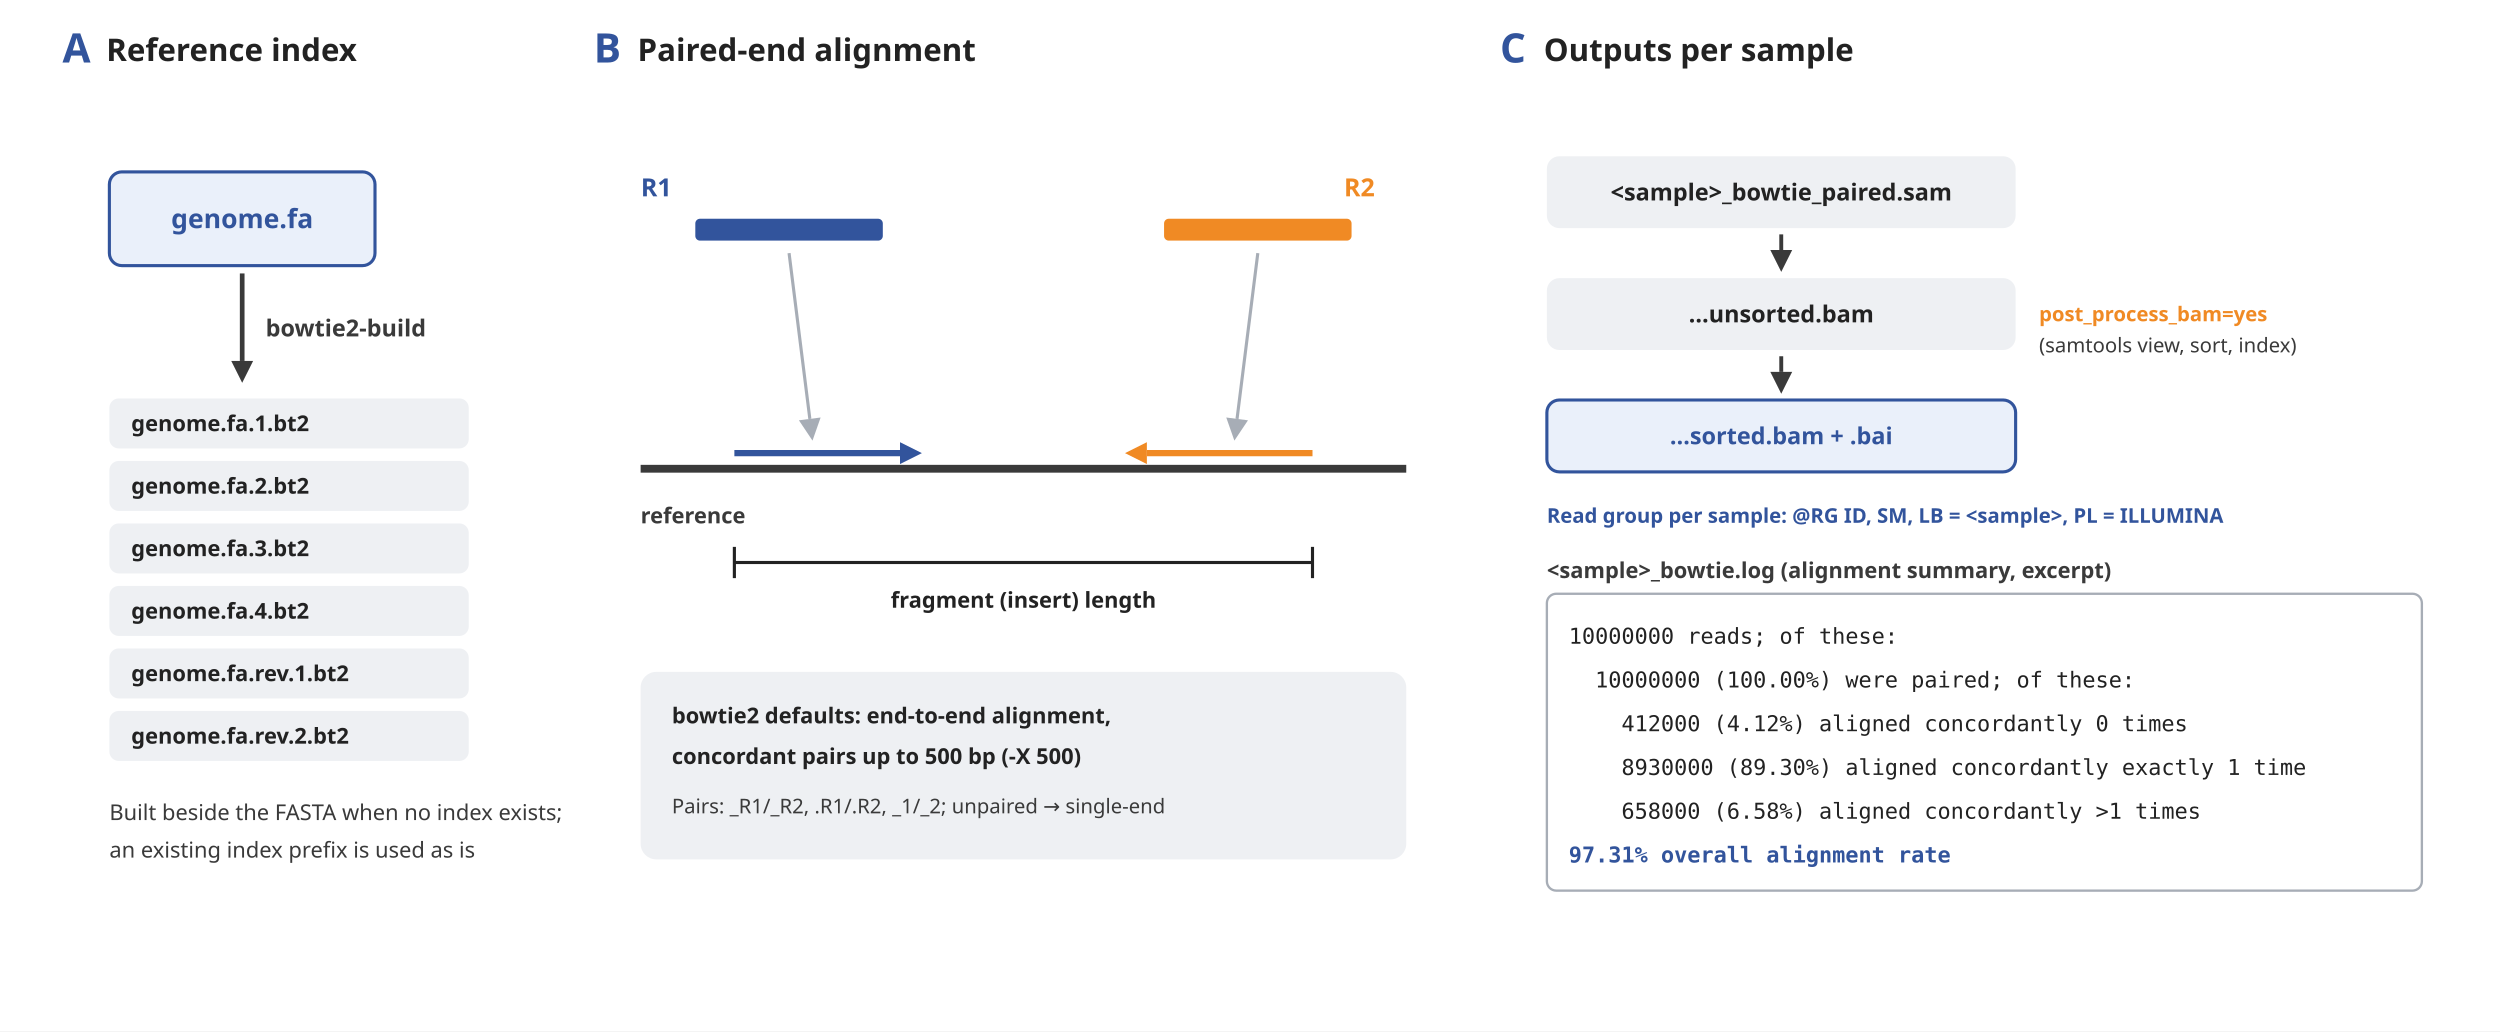
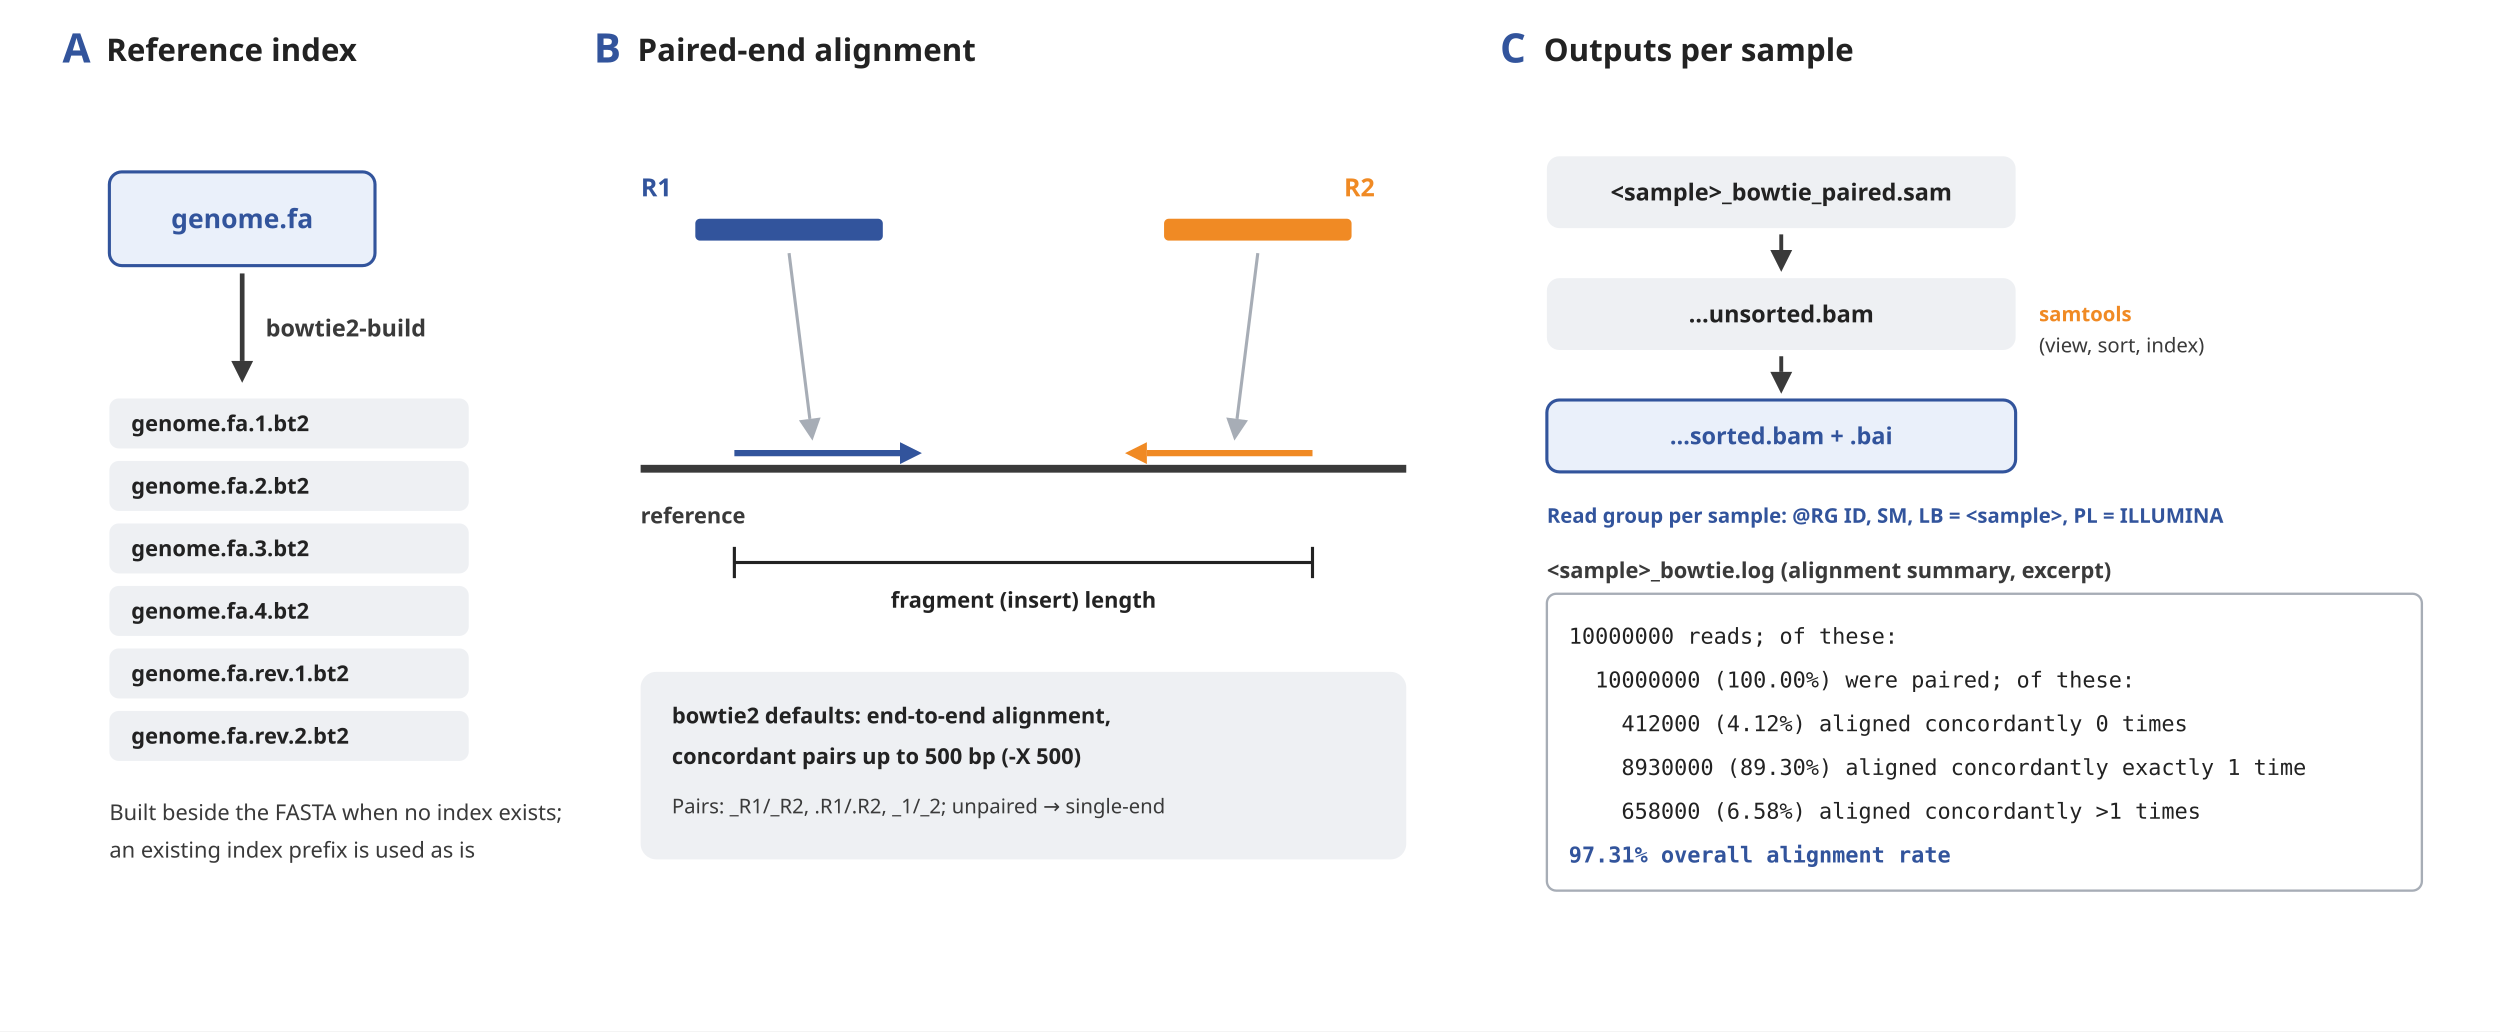
<svg xmlns="http://www.w3.org/2000/svg" width="1600" height="660" viewBox="0 0 1600 660">
  <rect width="1600" height="660" fill="#FFFFFF" />
  <text x="40" y="40" font-family="Pretendard, sans-serif" font-size="26" font-weight="800" fill="#32549C">A</text>
  <text x="68.0" y="32.0" font-family="Pretendard, sans-serif" font-size="20" font-weight="700" fill="#222222" text-anchor="start" dominant-baseline="middle">Reference index</text>
  <rect x="70.0" y="110.0" width="170.0" height="60.0" rx="8" fill="#EAF0FA" stroke="#32549C" stroke-width="2" opacity="1" />
  <text x="155.0" y="140.0" font-family="Pretendard, sans-serif" font-size="17" font-weight="700" fill="#32549C" text-anchor="middle" dominant-baseline="middle">genome.fa</text>
  <line x1="155.0" y1="175.0" x2="155.0" y2="231.0" stroke="#3A3A3A" stroke-width="3" />
  <path d="M155.0,245.0 L162.0,231.0 L148.0,231.0 Z" fill="#3A3A3A" />
  <text x="170.0" y="210.0" font-family="Pretendard, sans-serif" font-size="15" font-weight="700" fill="#3A3A3A" text-anchor="start" dominant-baseline="middle">bowtie2-build</text>
  <rect x="70.0" y="255.0" width="230.0" height="32.0" rx="6" fill="#EEF0F3" opacity="1" />
  <text x="84.0" y="271.0" font-family="Pretendard, sans-serif" font-size="14" font-weight="600" fill="#222222" text-anchor="start" dominant-baseline="middle">genome.fa.1.bt2</text>
  <rect x="70.0" y="295.0" width="230.0" height="32.0" rx="6" fill="#EEF0F3" opacity="1" />
  <text x="84.0" y="311.0" font-family="Pretendard, sans-serif" font-size="14" font-weight="600" fill="#222222" text-anchor="start" dominant-baseline="middle">genome.fa.2.bt2</text>
  <rect x="70.0" y="335.0" width="230.0" height="32.0" rx="6" fill="#EEF0F3" opacity="1" />
  <text x="84.0" y="351.0" font-family="Pretendard, sans-serif" font-size="14" font-weight="600" fill="#222222" text-anchor="start" dominant-baseline="middle">genome.fa.3.bt2</text>
  <rect x="70.0" y="375.0" width="230.0" height="32.0" rx="6" fill="#EEF0F3" opacity="1" />
  <text x="84.0" y="391.0" font-family="Pretendard, sans-serif" font-size="14" font-weight="600" fill="#222222" text-anchor="start" dominant-baseline="middle">genome.fa.4.bt2</text>
  <rect x="70.0" y="415.0" width="230.0" height="32.0" rx="6" fill="#EEF0F3" opacity="1" />
  <text x="84.0" y="431.0" font-family="Pretendard, sans-serif" font-size="14" font-weight="600" fill="#222222" text-anchor="start" dominant-baseline="middle">genome.fa.rev.1.bt2</text>
  <rect x="70.0" y="455.0" width="230.0" height="32.0" rx="6" fill="#EEF0F3" opacity="1" />
  <text x="84.0" y="471.0" font-family="Pretendard, sans-serif" font-size="14" font-weight="600" fill="#222222" text-anchor="start" dominant-baseline="middle">genome.fa.rev.2.bt2</text>
  <text x="70.0" y="520.0" font-family="Pretendard, sans-serif" font-size="14" font-weight="500" fill="#3A3A3A" text-anchor="start" dominant-baseline="middle">Built beside the FASTA when no index exists;</text>
  <text x="70.0" y="544.0" font-family="Pretendard, sans-serif" font-size="14" font-weight="500" fill="#3A3A3A" text-anchor="start" dominant-baseline="middle">an existing index prefix is used as is</text>
  <text x="380" y="40" font-family="Pretendard, sans-serif" font-size="26" font-weight="800" fill="#32549C">B</text>
  <text x="408.0" y="32.0" font-family="Pretendard, sans-serif" font-size="20" font-weight="700" fill="#222222" text-anchor="start" dominant-baseline="middle">Paired-end alignment</text>
  <line x1="410.0" y1="300.0" x2="900.0" y2="300.0" stroke="#3A3A3A" stroke-width="5" />
  <text x="410.0" y="330.0" font-family="Pretendard, sans-serif" font-size="14" font-weight="600" fill="#3A3A3A" text-anchor="start" dominant-baseline="middle">reference</text>
  <text x="420.0" y="120.0" font-family="Pretendard, sans-serif" font-size="16" font-weight="800" fill="#32549C" text-anchor="middle" dominant-baseline="middle">R1</text>
  <text x="870.0" y="120.0" font-family="Pretendard, sans-serif" font-size="16" font-weight="800" fill="#F08A24" text-anchor="middle" dominant-baseline="middle">R2</text>
  <rect x="445.0" y="140.0" width="120.0" height="14.0" rx="3" fill="#32549C" opacity="1" />
  <rect x="745.0" y="140.0" width="120.0" height="14.0" rx="3" fill="#F08A24" opacity="1" />
  <line x1="505.0" y1="162.0" x2="518.3" y2="268.1" stroke="#A7ADB6" stroke-width="2" />
  <path d="M520.0,282.0 L525.2,267.2 L511.3,269.0 Z" fill="#A7ADB6" />
  <line x1="805.0" y1="162.0" x2="791.7" y2="268.1" stroke="#A7ADB6" stroke-width="2" />
  <path d="M790.0,282.0 L798.7,269.0 L784.8,267.2 Z" fill="#A7ADB6" />
  <line x1="470.0" y1="290.0" x2="576.0" y2="290.0" stroke="#32549C" stroke-width="4" />
  <path d="M590.0,290.0 L576.0,283.0 L576.0,297.0 Z" fill="#32549C" />
  <line x1="840.0" y1="290.0" x2="734.0" y2="290.0" stroke="#F08A24" stroke-width="4" />
  <path d="M720.0,290.0 L734.0,297.0 L734.0,283.0 Z" fill="#F08A24" />
  <line x1="470.0" y1="360.0" x2="840.0" y2="360.0" stroke="#222222" stroke-width="2" />
  <line x1="470.0" y1="350.0" x2="470.0" y2="370.0" stroke="#222222" stroke-width="2" />
  <line x1="840.0" y1="350.0" x2="840.0" y2="370.0" stroke="#222222" stroke-width="2" />
  <text x="655.0" y="384.0" font-family="Pretendard, sans-serif" font-size="14" font-weight="700" fill="#222222" text-anchor="middle" dominant-baseline="middle">fragment (insert) length</text>
  <rect x="410.0" y="430.0" width="490.0" height="120.0" rx="10" fill="#EEF0F3" opacity="1" />
  <text x="430.0" y="458.0" font-family="Pretendard, sans-serif" font-size="14" font-weight="600" fill="#222222" text-anchor="start" dominant-baseline="middle">bowtie2 defaults: end-to-end alignment,</text>
  <text x="430.0" y="484.0" font-family="Pretendard, sans-serif" font-size="14" font-weight="600" fill="#222222" text-anchor="start" dominant-baseline="middle">concordant pairs up to 500 bp (-X 500)</text>
  <text x="430.0" y="516.0" font-family="Pretendard, sans-serif" font-size="13" font-weight="500" fill="#3A3A3A" text-anchor="start" dominant-baseline="middle">Pairs: _R1/_R2, .R1/.R2, _1/_2; unpaired → single-end</text>
  <text x="960" y="40" font-family="Pretendard, sans-serif" font-size="26" font-weight="800" fill="#32549C">C</text>
  <text x="988.0" y="32.0" font-family="Pretendard, sans-serif" font-size="20" font-weight="700" fill="#222222" text-anchor="start" dominant-baseline="middle">Outputs per sample</text>
  <rect x="990.0" y="100.0" width="300.0" height="46.0" rx="8" fill="#EEF0F3" opacity="1" />
  <text x="1140.0" y="123.0" font-family="Pretendard, sans-serif" font-size="15" font-weight="700" fill="#222222" text-anchor="middle" dominant-baseline="middle">&lt;sample&gt;_bowtie_paired.sam</text>
  <line x1="1140.0" y1="150.0" x2="1140.0" y2="160.0" stroke="#3A3A3A" stroke-width="2.5" />
  <path d="M1140.0,174.0 L1147.0,160.0 L1133.0,160.0 Z" fill="#3A3A3A" />
  <rect x="990.0" y="178.0" width="300.0" height="46.0" rx="8" fill="#EEF0F3" opacity="1" />
  <text x="1140.0" y="201.0" font-family="Pretendard, sans-serif" font-size="15" font-weight="700" fill="#222222" text-anchor="middle" dominant-baseline="middle">…unsorted.bam</text>
  <line x1="1140.0" y1="228.0" x2="1140.0" y2="238.0" stroke="#3A3A3A" stroke-width="2.5" />
  <path d="M1140.0,252.0 L1147.0,238.0 L1133.0,238.0 Z" fill="#3A3A3A" />
  <rect x="990.0" y="256.0" width="300.0" height="46.0" rx="8" fill="#EAF0FA" stroke="#32549C" stroke-width="2" opacity="1" />
  <text x="1140.0" y="279.0" font-family="Pretendard, sans-serif" font-size="15" font-weight="700" fill="#32549C" text-anchor="middle" dominant-baseline="middle">…sorted.bam + .bai</text>
-   <text x="1305.0" y="201.0" font-family="Pretendard, sans-serif" font-size="13" font-weight="700" fill="#F08A24" text-anchor="start" dominant-baseline="middle">post_process_bam=yes</text>
-   <text x="1305.0" y="221.0" font-family="Pretendard, sans-serif" font-size="13" font-weight="500" fill="#3A3A3A" text-anchor="start" dominant-baseline="middle">(samtools view, sort, index)</text>
+   <text x="1305.0" y="201.0" font-family="Pretendard, sans-serif" font-size="13" font-weight="700" fill="#F08A24" text-anchor="start" dominant-baseline="middle">samtools</text>
+   <text x="1305.0" y="221.0" font-family="Pretendard, sans-serif" font-size="13" font-weight="500" fill="#3A3A3A" text-anchor="start" dominant-baseline="middle">(view, sort, index)</text>
  <text x="990.0" y="330.0" font-family="Pretendard, sans-serif" font-size="13" font-weight="700" fill="#32549C" text-anchor="start" dominant-baseline="middle">Read group per sample: @RG ID, SM, LB = &lt;sample&gt;, PL = ILLUMINA</text>
  <text x="990.0" y="365.0" font-family="Pretendard, sans-serif" font-size="14" font-weight="700" fill="#3A3A3A" text-anchor="start" dominant-baseline="middle">&lt;sample&gt;_bowtie.log (alignment summary, excerpt)</text>
  <rect x="990.0" y="380.0" width="560.0" height="190.0" rx="6" fill="#fff" stroke="#A7ADB6" stroke-width="1.5" opacity="1" />
  <text x="1004" y="408" font-family="DejaVu Sans Mono, monospace" font-size="14" fill="#222222" font-weight="400" dominant-baseline="middle" xml:space="preserve">10000000 reads; of these:</text>
  <text x="1004" y="436" font-family="DejaVu Sans Mono, monospace" font-size="14" fill="#222222" font-weight="400" dominant-baseline="middle" xml:space="preserve">  10000000 (100.00%) were paired; of these:</text>
  <text x="1004" y="464" font-family="DejaVu Sans Mono, monospace" font-size="14" fill="#222222" font-weight="400" dominant-baseline="middle" xml:space="preserve">    412000 (4.12%) aligned concordantly 0 times</text>
  <text x="1004" y="492" font-family="DejaVu Sans Mono, monospace" font-size="14" fill="#222222" font-weight="400" dominant-baseline="middle" xml:space="preserve">    8930000 (89.30%) aligned concordantly exactly 1 time</text>
  <text x="1004" y="520" font-family="DejaVu Sans Mono, monospace" font-size="14" fill="#222222" font-weight="400" dominant-baseline="middle" xml:space="preserve">    658000 (6.58%) aligned concordantly &gt;1 times</text>
  <text x="1004" y="548" font-family="DejaVu Sans Mono, monospace" font-size="14" fill="#32549C" font-weight="700" dominant-baseline="middle" xml:space="preserve">97.31% overall alignment rate</text>
</svg>
